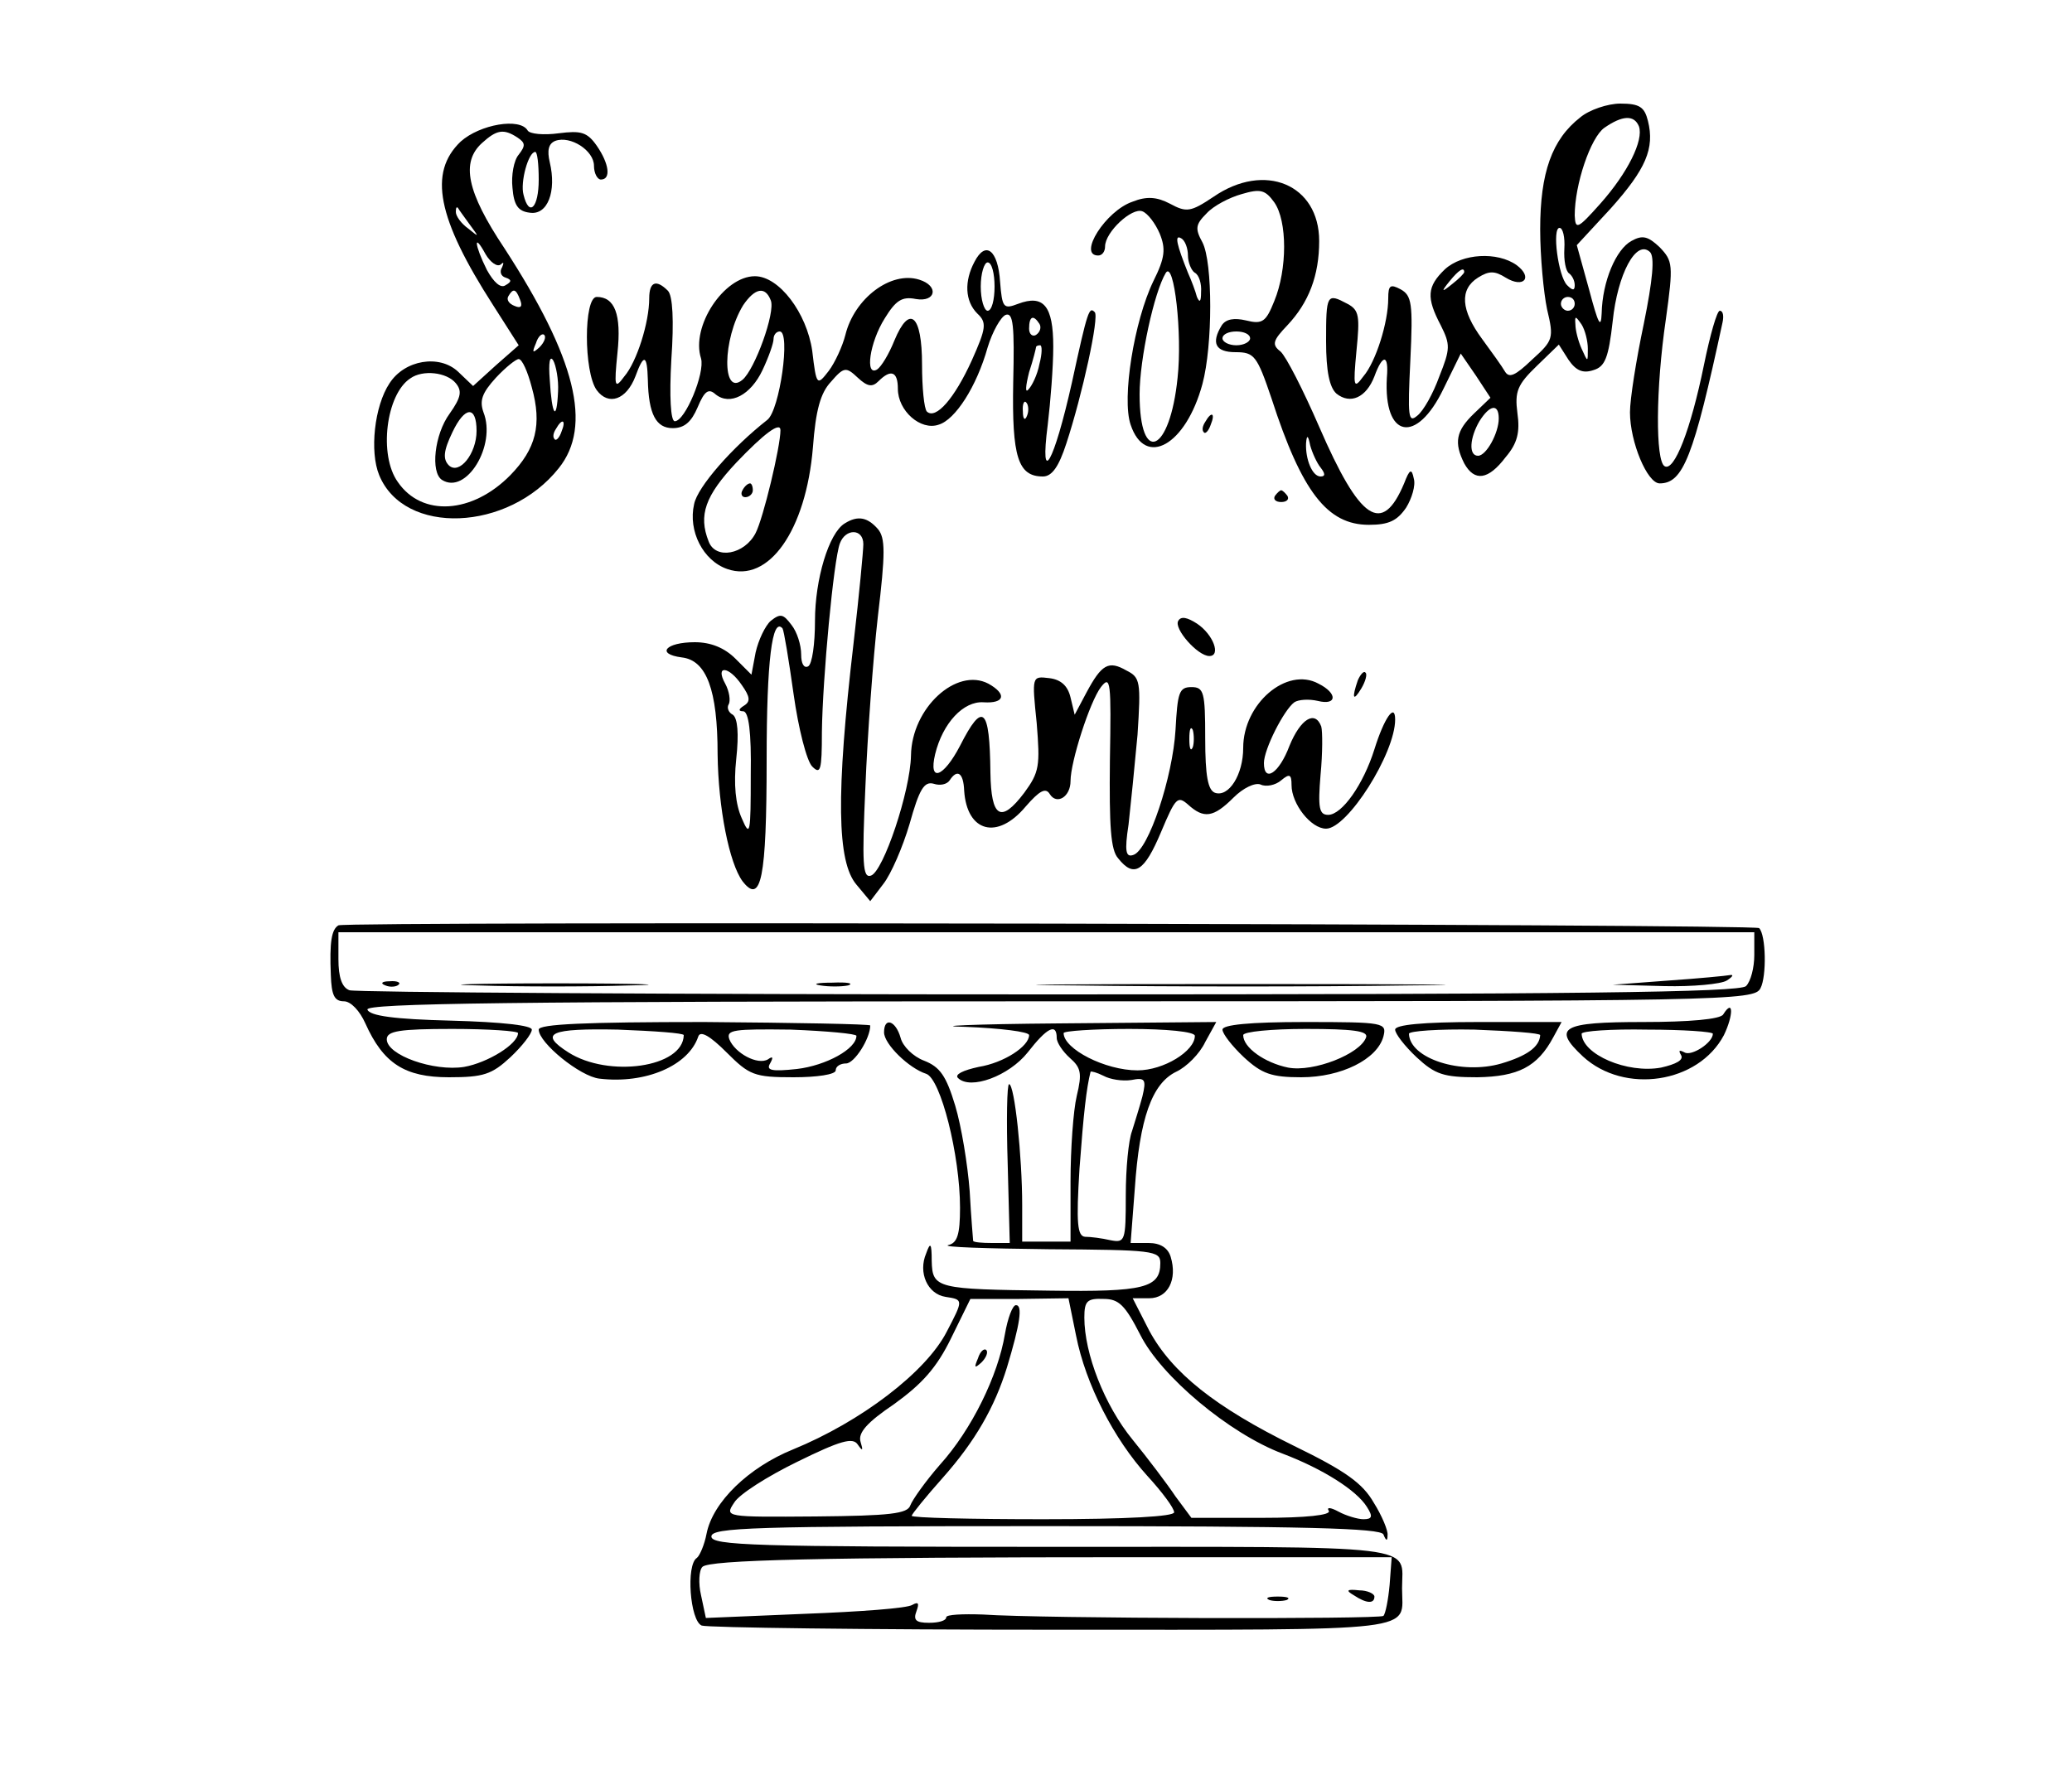
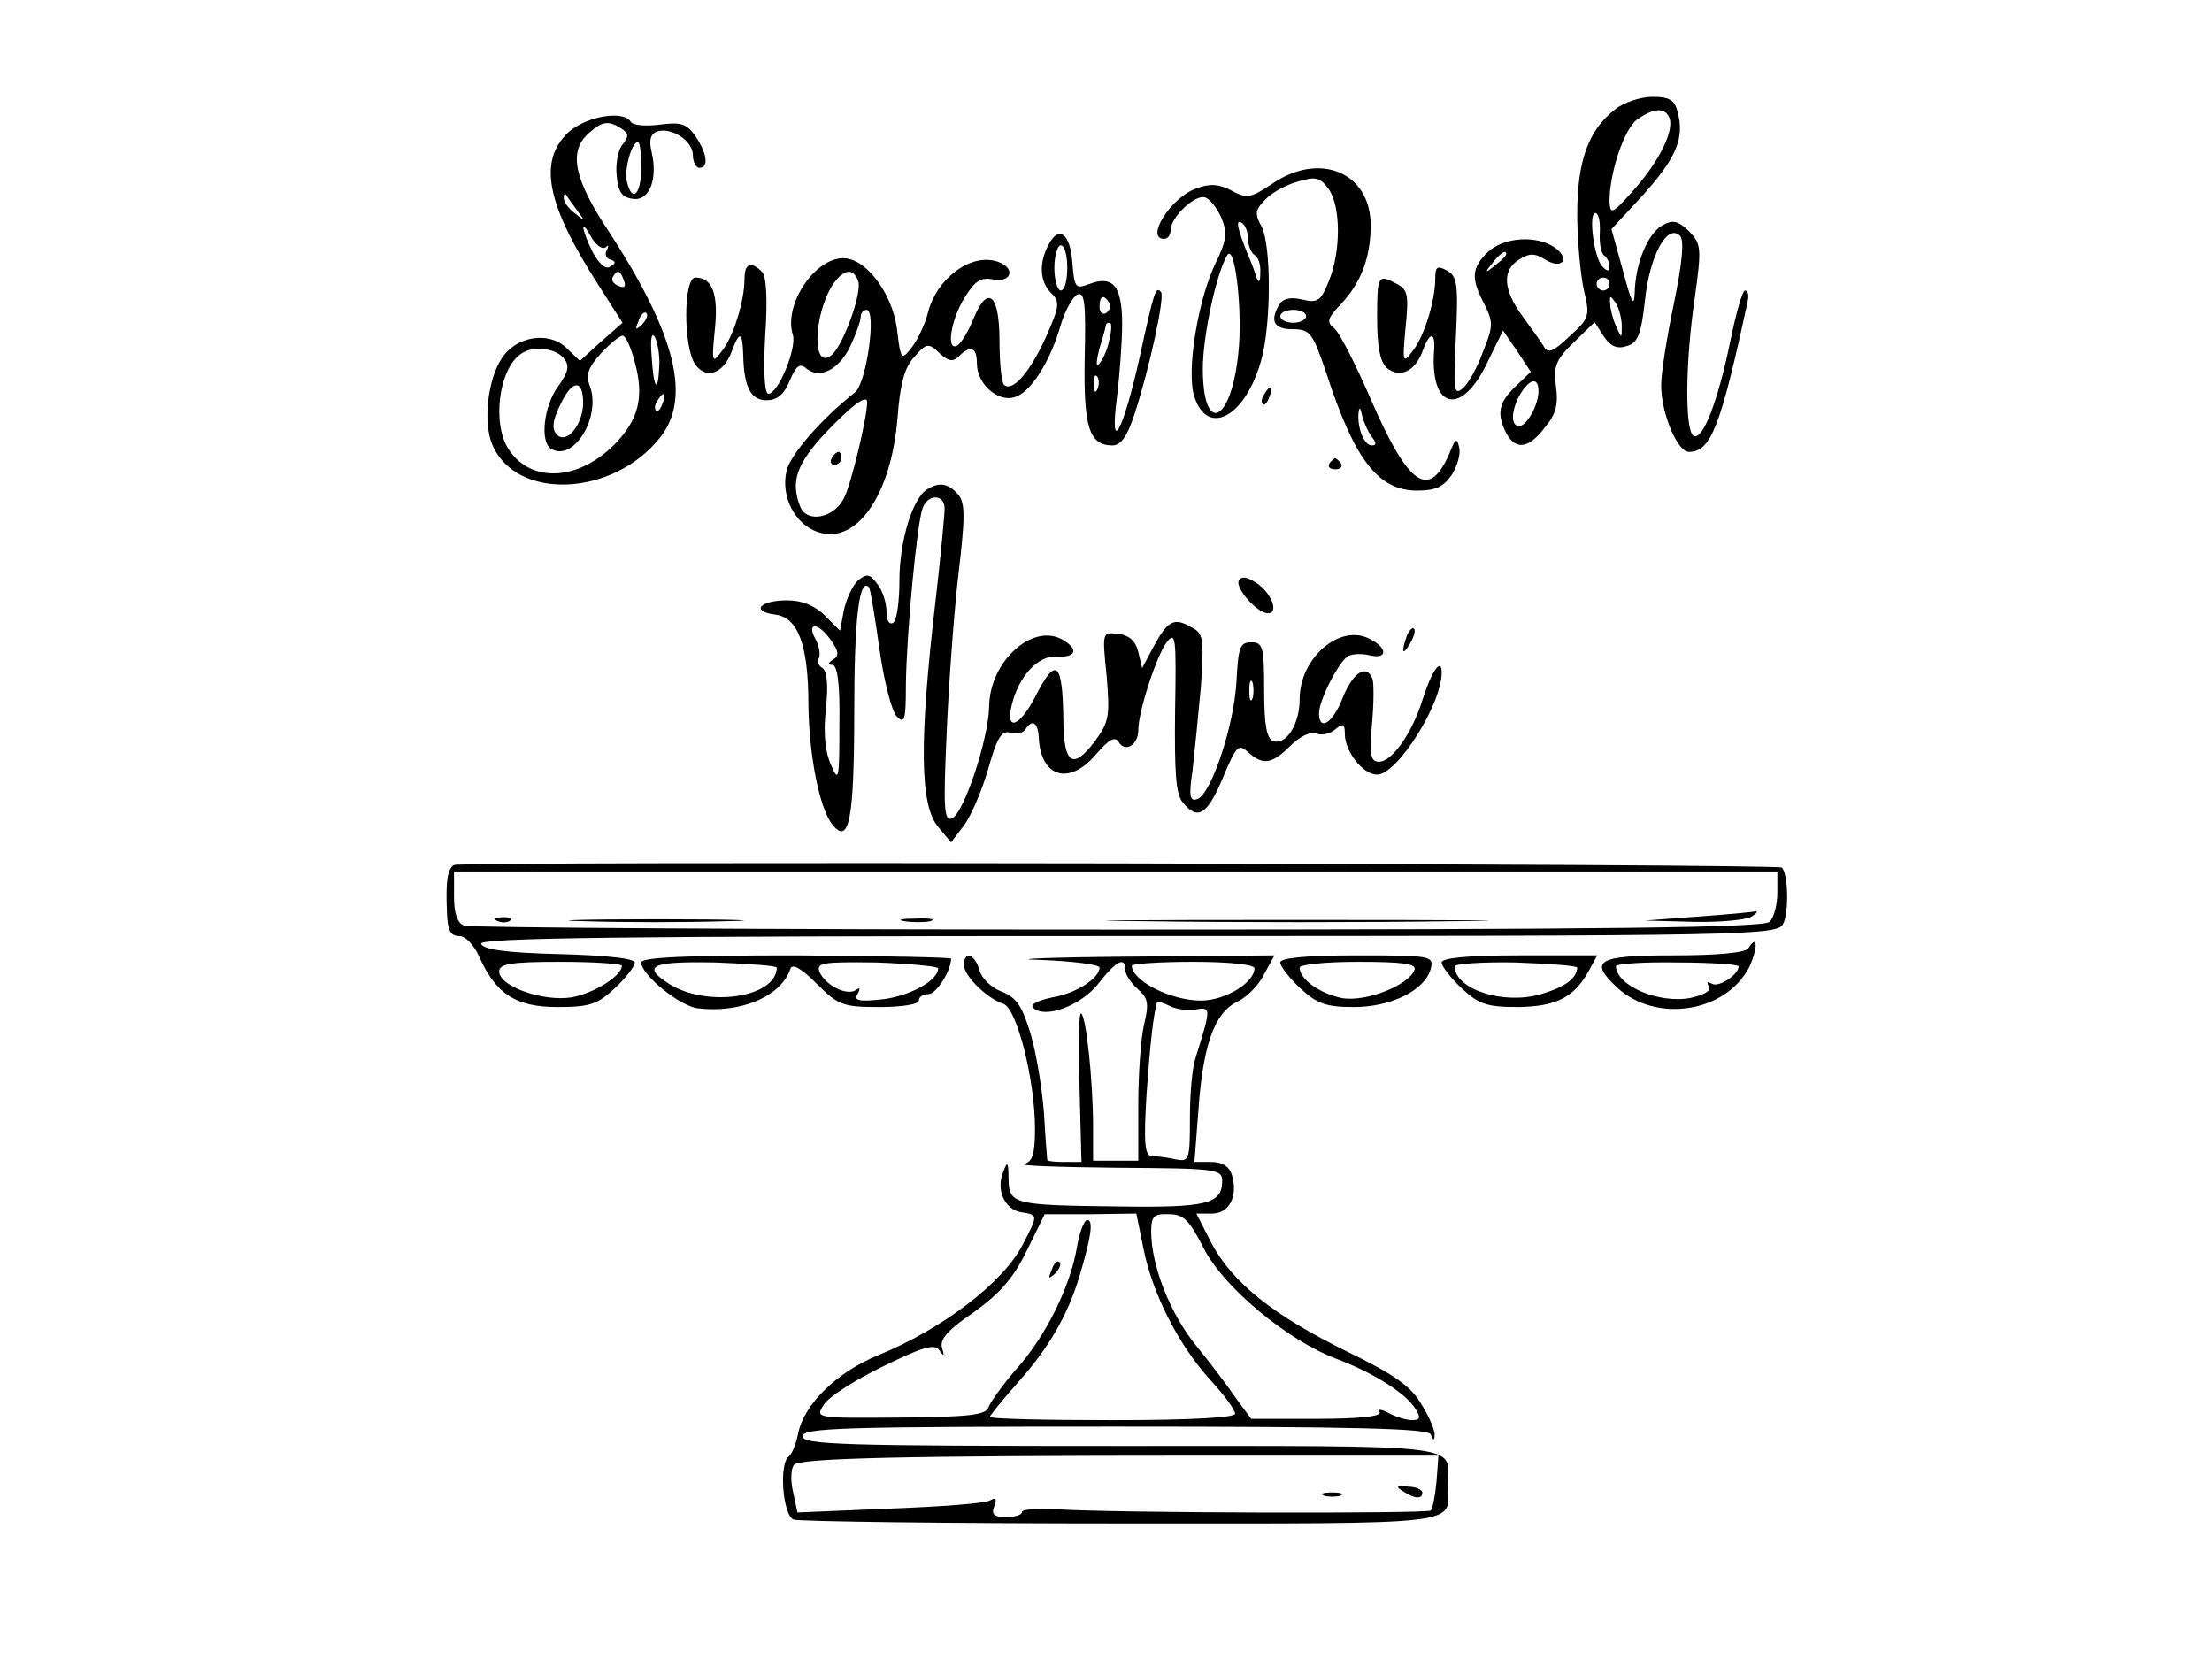
- <svg xmlns="http://www.w3.org/2000/svg" version="1.0" width="300pt" height="257pt" viewBox="0 0 300 257" preserveAspectRatio="xMidYMid meet">
+ <svg xmlns="http://www.w3.org/2000/svg" version="1.0" width="200pt" height="150pt" viewBox="0 0 300 257" preserveAspectRatio="xMidYMid meet">
  <g transform="translate(0,257) scale(0.1,-0.1)" fill="#000000" stroke="none">
    <path d="M2288 2400 c-41 -32 -58 -80 -58 -162 0 -40 5 -92 10 -116 10 -42 9 -45 -22 -73 -24 -23 -33 -27 -39 -17 -4 7 -19 28 -33 47 -31 42 -33 72 -6 89 16 10 24 10 40 0 26 -16 40 0 16 18 -28 20 -79 17 -104 -6 -26 -25 -27 -41 -6 -81 14 -28 14 -34 -2 -74 -9 -25 -23 -50 -32 -57 -13 -11 -14 -2 -10 80 4 83 2 94 -14 103 -15 8 -18 6 -18 -13 0 -35 -18 -92 -36 -113 -14 -19 -15 -16 -10 37 5 50 4 59 -13 68 -30 16 -31 14 -31 -54 0 -44 5 -67 15 -76 20 -16 43 -6 55 25 12 33 21 32 18 -2 -5 -88 43 -97 82 -16 l25 51 22 -32 21 -32 -24 -23 c-26 -25 -29 -42 -14 -72 15 -27 35 -24 60 9 17 20 21 36 17 64 -4 31 0 41 28 68 l32 31 14 -22 c11 -16 21 -20 36 -15 17 5 22 18 28 71 7 68 34 119 54 100 7 -7 4 -40 -9 -104 -11 -52 -20 -109 -20 -128 0 -43 25 -103 43 -103 34 0 49 38 91 233 2 9 1 17 -4 17 -4 0 -14 -35 -23 -79 -19 -93 -43 -155 -57 -146 -13 8 -13 111 2 213 11 79 10 84 -9 104 -17 16 -25 18 -41 9 -22 -12 -42 -58 -43 -105 -1 -23 -5 -15 -18 34 l-18 65 49 53 c51 57 64 87 54 127 -5 20 -12 25 -40 25 -18 0 -45 -9 -58 -20z m85 -13 c7 -20 -16 -67 -56 -112 -33 -37 -36 -38 -37 -17 0 45 23 113 43 127 26 18 43 19 50 2z m-108 -177 c-1 -17 2 -33 7 -36 4 -3 8 -10 8 -17 0 -8 -3 -8 -11 0 -13 13 -22 83 -11 83 5 0 8 -14 7 -30z m-145 -34 c0 -2 -8 -10 -17 -17 -16 -13 -17 -12 -4 4 13 16 21 21 21 13z m160 -46 c0 -5 -4 -10 -10 -10 -5 0 -10 5 -10 10 0 6 5 10 10 10 6 0 10 -4 10 -10z m19 -65 c0 -20 0 -20 -9 0 -5 11 -9 27 -9 35 -1 13 0 13 9 0 5 -8 9 -24 9 -35z m-129 -101 c0 -21 -18 -54 -30 -54 -14 0 -12 26 2 50 15 24 28 26 28 4z" />
    <path d="M667 2365 c-47 -45 -34 -111 47 -237 l37 -58 -33 -29 -33 -30 -22 21 c-27 25 -77 17 -99 -17 -22 -33 -29 -99 -15 -133 36 -88 187 -82 260 10 49 61 25 159 -79 319 -54 81 -63 124 -32 152 21 19 31 21 51 8 12 -8 12 -12 2 -25 -7 -8 -11 -30 -9 -48 2 -25 8 -34 25 -36 26 -4 39 31 29 73 -4 17 -2 27 8 31 22 8 56 -14 56 -36 0 -11 5 -20 10 -20 15 0 12 23 -6 49 -14 20 -23 22 -55 18 -22 -3 -42 -1 -45 4 -11 19 -69 9 -97 -16z m113 -55 c0 -41 -14 -55 -22 -22 -5 18 7 62 17 62 3 0 5 -18 5 -40z m-100 -65 c14 -19 14 -19 -2 -6 -10 7 -18 18 -18 24 0 6 1 8 3 6 1 -2 9 -13 17 -24z m45 -58 c4 4 5 3 2 -4 -4 -6 -2 -13 5 -15 9 -3 9 -6 0 -11 -7 -5 -17 4 -27 22 -18 36 -20 56 -2 23 7 -12 17 -19 22 -15z m28 -51 c4 -10 1 -13 -8 -9 -8 3 -12 9 -9 14 7 12 11 11 17 -5z m28 -69 c-10 -9 -11 -8 -5 6 3 10 9 15 12 12 3 -3 0 -11 -7 -18z m27 -64 c-2 -45 -9 -35 -12 17 -2 25 0 36 5 28 4 -7 8 -28 7 -45z m-38 6 c15 -54 6 -89 -31 -127 -55 -56 -128 -61 -163 -10 -28 39 -17 127 18 150 18 13 53 9 66 -7 9 -11 8 -20 -9 -44 -22 -30 -28 -85 -11 -96 35 -22 79 50 60 98 -6 17 -2 28 18 50 14 15 29 27 33 27 5 0 13 -18 19 -41z m-80 -63 c0 -33 -25 -64 -40 -50 -9 9 -8 21 5 48 18 38 35 39 35 2z m123 -1 c-3 -9 -8 -14 -10 -11 -3 3 -2 9 2 15 9 16 15 13 8 -4z" />
    <path d="M1757 2285 c-33 -22 -39 -23 -63 -10 -19 10 -34 11 -54 3 -39 -13 -80 -78 -50 -78 6 0 10 6 10 13 0 21 39 57 54 51 8 -3 19 -18 25 -32 9 -22 8 -35 -9 -69 -28 -58 -46 -170 -33 -208 21 -63 80 -30 104 59 15 56 15 176 0 205 -11 20 -10 26 6 42 10 11 33 23 51 28 27 8 34 6 47 -12 19 -27 19 -97 0 -143 -12 -30 -17 -34 -41 -28 -17 4 -29 2 -35 -7 -16 -26 -9 -39 20 -39 27 0 31 -5 52 -67 44 -136 81 -183 141 -183 29 0 41 6 54 25 8 13 14 32 11 42 -3 15 -6 14 -14 -7 -32 -76 -64 -54 -123 82 -23 53 -48 102 -56 109 -13 10 -11 16 10 38 31 33 46 72 46 122 0 82 -79 115 -153 64z m-37 -85 c0 -10 5 -22 10 -25 6 -3 10 -16 9 -28 0 -14 -2 -16 -6 -7 -2 8 -8 24 -13 35 -16 40 -20 56 -10 50 6 -3 10 -15 10 -25z m-15 -177 c-11 -109 -55 -128 -55 -24 0 51 21 148 38 176 12 18 24 -89 17 -152z m105 57 c0 -5 -9 -10 -20 -10 -11 0 -20 5 -20 10 0 6 9 10 20 10 11 0 20 -4 20 -10z m102 -187 c7 -9 7 -13 0 -13 -12 0 -22 25 -21 48 1 13 3 12 6 -3 3 -11 10 -26 15 -32z" />
    <path d="M1411 2191 c-15 -28 -14 -57 4 -75 14 -13 13 -21 -8 -68 -25 -55 -52 -86 -65 -74 -4 4 -7 35 -7 68 0 72 -18 88 -40 35 -8 -20 -19 -38 -25 -42 -18 -11 -11 39 11 74 16 26 25 32 45 28 29 -5 34 19 5 28 -41 13 -94 -27 -107 -80 -4 -16 -15 -40 -24 -52 -17 -22 -18 -22 -24 29 -8 55 -48 108 -83 108 -45 0 -93 -73 -78 -119 6 -21 -23 -91 -38 -91 -6 0 -8 36 -5 89 4 57 2 93 -5 100 -17 17 -27 13 -27 -11 0 -35 -18 -92 -36 -113 -14 -19 -15 -16 -10 34 6 56 -4 81 -30 81 -19 0 -19 -109 0 -135 17 -23 43 -14 56 20 12 33 17 32 18 -5 1 -50 12 -70 36 -70 17 0 27 9 36 30 10 24 16 28 26 19 21 -17 51 -1 68 35 9 19 16 39 16 45 0 6 4 11 9 11 16 0 0 -114 -18 -128 -51 -40 -101 -97 -106 -122 -9 -39 13 -82 48 -94 60 -21 114 56 124 176 4 54 11 79 26 95 19 22 22 22 39 6 14 -13 21 -14 30 -5 18 18 28 14 28 -11 0 -32 33 -61 59 -52 24 7 55 55 71 112 7 23 19 44 26 47 11 4 13 -15 11 -98 -2 -108 7 -136 43 -136 13 0 23 14 34 48 23 70 48 184 41 190 -8 8 -10 4 -33 -102 -26 -116 -47 -154 -35 -61 4 33 8 84 8 113 0 59 -14 76 -51 62 -21 -8 -23 -6 -26 32 -3 46 -21 60 -37 29z m29 -36 c0 -19 -4 -35 -10 -35 -5 0 -10 16 -10 35 0 19 5 35 10 35 6 0 10 -16 10 -35z m-324 -20 c7 -17 -23 -100 -41 -115 -30 -25 -29 59 1 108 17 25 32 28 40 7z m389 -34 c3 -5 1 -12 -5 -16 -5 -3 -10 1 -10 9 0 18 6 21 15 7z m0 -58 c-3 -16 -11 -32 -16 -37 -5 -6 -4 5 1 25 6 18 10 35 10 36 0 2 3 3 6 3 3 0 3 -12 -1 -27z m-18 -75 c-3 -8 -6 -5 -6 6 -1 11 2 17 5 13 3 -3 4 -12 1 -19z m-357 -21 c0 -24 -25 -128 -36 -149 -16 -31 -58 -39 -68 -12 -15 38 -5 66 40 114 40 42 64 60 64 47z" />
    <path d="M1075 1860 c-3 -5 -1 -10 4 -10 6 0 11 5 11 10 0 6 -2 10 -4 10 -3 0 -8 -4 -11 -10z" />
    <path d="M1745 1959 c-4 -6 -5 -12 -2 -15 2 -3 7 2 10 11 7 17 1 20 -8 4z" />
    <path d="M1846 1852 c-3 -5 1 -9 9 -9 8 0 12 4 9 9 -3 4 -7 8 -9 8 -2 0 -6 -4 -9 -8z" />
    <path d="M1223 1812 c-23 -14 -43 -81 -43 -141 0 -33 -4 -63 -10 -66 -6 -3 -10 4 -10 17 0 14 -6 33 -14 43 -12 16 -16 17 -30 6 -8 -7 -18 -28 -22 -46 l-6 -32 -23 23 c-16 16 -36 24 -59 24 -42 0 -57 -17 -19 -22 36 -4 52 -47 52 -140 1 -79 17 -158 36 -184 27 -35 35 4 35 176 0 143 8 207 23 190 2 -3 9 -45 16 -95 7 -50 19 -97 27 -105 12 -12 14 -6 14 50 1 78 17 249 26 273 8 22 34 22 34 -1 0 -9 -6 -73 -14 -142 -26 -222 -24 -318 4 -351 l20 -24 19 25 c11 14 28 53 38 87 14 50 21 62 35 58 9 -3 19 -1 23 5 11 17 20 11 21 -15 4 -60 48 -72 89 -23 20 23 29 28 35 18 10 -16 30 -4 30 19 0 28 28 115 44 136 14 18 15 8 13 -106 -1 -95 1 -130 12 -142 23 -29 38 -19 62 38 21 50 24 53 39 40 23 -21 37 -19 66 10 14 14 31 22 39 19 8 -4 22 -1 30 6 12 10 15 9 15 -7 0 -27 28 -63 50 -63 31 0 100 109 100 158 0 25 -16 2 -30 -43 -16 -51 -47 -95 -67 -95 -13 0 -15 10 -11 58 3 31 3 63 1 70 -9 24 -30 11 -46 -28 -15 -40 -37 -54 -37 -25 0 20 29 77 44 88 6 4 21 5 34 2 28 -7 29 11 1 25 -46 25 -109 -29 -109 -93 0 -39 -21 -72 -41 -65 -10 4 -14 24 -14 79 0 67 -2 74 -20 74 -18 0 -20 -8 -23 -62 -4 -68 -39 -174 -61 -181 -11 -4 -13 5 -7 44 3 27 9 86 13 130 5 77 4 83 -16 93 -26 15 -36 9 -58 -32 l-17 -32 -6 25 c-4 17 -14 26 -31 28 -25 3 -25 3 -18 -65 5 -62 4 -71 -18 -101 -34 -45 -48 -36 -49 29 -1 95 -11 104 -44 39 -24 -46 -46 -54 -36 -12 11 45 41 77 70 75 31 -2 34 12 7 27 -46 24 -111 -35 -112 -104 -1 -52 -40 -168 -58 -174 -12 -4 -13 17 -8 129 3 74 11 184 18 246 11 92 11 114 0 127 -15 17 -29 20 -48 8z m-149 -234 c12 -17 13 -24 3 -30 -8 -5 -8 -8 -1 -8 8 0 12 -30 11 -92 0 -86 -1 -91 -13 -63 -9 20 -12 49 -8 86 4 37 2 59 -5 64 -6 3 -9 10 -6 15 3 5 1 19 -5 30 -15 27 5 26 24 -2z m653 -90 c-3 -7 -5 -2 -5 12 0 14 2 19 5 13 2 -7 2 -19 0 -25z" />
    <path d="M1706 1671 c-7 -11 28 -51 45 -51 17 0 6 31 -18 47 -14 9 -23 11 -27 4z" />
    <path d="M1966 1585 c-9 -26 -7 -32 5 -12 6 10 9 21 6 23 -2 3 -7 -2 -11 -11z" />
    <path d="M490 1230 c-10 -6 -13 -24 -11 -72 1 -29 5 -38 19 -38 10 0 23 -14 31 -32 26 -58 57 -78 121 -78 50 0 62 4 89 29 17 16 31 34 31 40 0 6 -42 11 -117 13 -82 2 -118 7 -121 16 -3 9 202 12 1002 12 973 0 1006 1 1015 19 9 17 8 77 -2 87 -5 6 -2048 10 -2057 4z m2050 -43 c0 -18 -5 -38 -12 -45 -9 -9 -247 -12 -1009 -12 -549 0 -1004 3 -1013 6 -11 4 -16 19 -16 45 l0 39 1025 0 1025 0 0 -33z m-1790 -113 c0 -16 -44 -43 -78 -49 -44 -7 -112 17 -112 40 0 12 18 15 95 15 52 0 95 -3 95 -6z" />
    <path d="M2415 1150 l-80 -6 75 -2 c41 -1 82 3 90 8 8 5 11 9 5 8 -5 -1 -46 -5 -90 -8z" />
    <path d="M558 1143 c7 -3 16 -2 19 1 4 3 -2 6 -13 5 -11 0 -14 -3 -6 -6z" />
    <path d="M692 1143 c59 -2 158 -2 220 0 62 1 14 3 -107 3 -121 0 -172 -2 -113 -3z" />
    <path d="M1188 1143 c12 -2 30 -2 40 0 9 3 -1 5 -23 4 -22 0 -30 -2 -17 -4z" />
    <path d="M1558 1143 c134 -2 350 -2 480 0 130 1 21 2 -243 2 -264 0 -371 -1 -237 -2z" />
    <path d="M2495 1101 c-4 -7 -49 -11 -116 -11 -118 0 -132 -8 -87 -50 60 -55 167 -39 204 31 14 29 14 54 -1 30z m-15 -28 c0 -13 -31 -33 -41 -27 -8 4 -9 3 -5 -4 4 -7 -7 -13 -29 -18 -49 -9 -114 19 -115 49 0 4 43 7 95 6 52 0 95 -3 95 -6z" />
    <path d="M780 1079 c0 -19 60 -68 88 -71 67 -8 129 19 143 61 3 9 17 1 41 -23 33 -33 40 -36 97 -36 34 0 61 4 61 10 0 6 7 10 15 10 12 0 35 36 35 55 0 2 -108 4 -240 5 -172 0 -240 -3 -240 -11z m210 -8 c-1 -47 -109 -62 -167 -25 -44 28 -26 35 72 33 52 -2 95 -5 95 -8z m250 -1 c0 -19 -44 -43 -86 -48 -37 -4 -45 -2 -39 8 5 9 4 11 -3 6 -15 -9 -48 9 -56 29 -5 14 7 15 89 14 52 -2 95 -6 95 -9z" />
    <path d="M1280 1075 c0 -17 36 -52 61 -60 21 -7 49 -118 49 -194 0 -39 -4 -51 -17 -54 -10 -3 55 -5 145 -6 151 -1 162 -2 162 -20 0 -36 -23 -42 -160 -40 -164 2 -170 3 -171 43 0 26 -2 28 -8 11 -12 -28 2 -59 28 -63 26 -4 26 -4 2 -50 -30 -59 -125 -131 -223 -171 -64 -26 -116 -76 -125 -122 -3 -16 -10 -32 -14 -35 -16 -10 -10 -91 7 -98 9 -3 238 -6 509 -6 542 0 505 -4 505 60 0 64 37 60 -506 60 -432 0 -494 2 -494 15 0 13 60 15 484 15 378 0 485 -3 489 -12 4 -10 6 -10 6 -1 1 6 -8 28 -20 47 -16 28 -41 46 -115 82 -114 56 -177 106 -210 167 l-24 47 24 0 c27 0 41 27 31 60 -4 13 -15 20 -32 20 l-26 0 6 78 c7 103 25 153 60 170 15 7 34 26 42 43 l16 29 -228 -2 c-126 -1 -186 -4 -135 -5 50 -2 92 -7 92 -12 0 -16 -36 -40 -73 -46 -23 -5 -35 -11 -30 -16 18 -18 74 3 101 37 28 36 42 43 42 21 0 -7 9 -20 19 -29 16 -14 18 -22 10 -55 -5 -21 -9 -77 -9 -124 l0 -87 -35 0 -35 0 0 53 c0 70 -11 175 -19 175 -3 0 -4 -52 -2 -115 l3 -115 -26 0 c-14 0 -26 1 -27 3 0 1 -3 34 -5 72 -3 39 -12 94 -21 124 -13 43 -22 56 -45 65 -16 6 -31 21 -34 33 -7 25 -24 31 -24 8z m450 -5 c0 -22 -45 -50 -83 -50 -47 0 -107 31 -107 54 0 3 43 6 95 6 54 0 95 -4 95 -10z m-92 -64 c20 4 22 1 16 -24 -4 -15 -11 -37 -15 -50 -5 -13 -9 -54 -9 -93 0 -66 -1 -69 -22 -65 -13 3 -29 5 -37 5 -11 1 -13 19 -8 99 6 81 10 116 16 140 1 1 9 -1 19 -6 9 -5 27 -8 40 -6z m-80 -370 c14 -71 55 -150 103 -203 22 -24 39 -47 39 -53 0 -6 -67 -10 -190 -10 -104 0 -190 2 -190 5 0 2 20 27 45 55 47 53 75 102 93 160 19 63 23 90 13 90 -5 0 -12 -19 -16 -42 -10 -60 -48 -138 -94 -189 -21 -24 -40 -51 -43 -59 -4 -12 -29 -15 -137 -16 -131 -1 -132 -1 -118 20 7 12 48 38 91 59 63 31 81 36 88 25 7 -10 8 -9 4 4 -4 13 9 28 49 55 40 29 61 52 82 95 l28 57 71 0 71 1 11 -54z m93 1 c30 -60 129 -143 206 -172 58 -22 107 -53 122 -77 9 -14 8 -18 -5 -18 -8 0 -25 5 -36 11 -11 6 -18 7 -14 1 3 -6 -32 -10 -97 -10 l-102 0 -23 31 c-12 18 -40 55 -62 82 -41 50 -70 125 -70 177 0 24 4 28 28 27 22 0 31 -9 53 -52z m361 -362 c-2 -22 -6 -42 -9 -45 -5 -5 -494 -4 -580 2 -29 1 -53 0 -53 -4 0 -5 -11 -8 -25 -8 -19 0 -23 4 -18 17 4 11 3 14 -6 9 -7 -5 -77 -10 -156 -13 l-143 -6 -7 33 c-4 17 -3 36 2 41 10 10 166 14 633 14 l365 0 -3 -40z" />
    <path d="M1416 603 c-6 -14 -5 -15 5 -6 7 7 10 15 7 18 -3 3 -9 -2 -12 -12z" />
    <path d="M1960 260 c18 -12 30 -13 30 -2 0 4 -10 9 -22 9 -18 2 -20 0 -8 -7z" />
    <path d="M1838 253 c6 -2 18 -2 25 0 6 3 1 5 -13 5 -14 0 -19 -2 -12 -5z" />
    <path d="M1770 1079 c0 -6 14 -24 31 -40 26 -24 40 -29 83 -29 58 0 110 26 119 59 5 20 2 21 -114 21 -80 0 -119 -4 -119 -11z m208 -11 c-8 -24 -76 -51 -113 -44 -34 7 -65 29 -65 47 0 5 41 9 91 9 68 0 90 -3 87 -12z" />
    <path d="M2020 1079 c0 -6 14 -24 31 -40 27 -25 39 -29 88 -29 59 1 87 15 110 58 l12 22 -121 0 c-80 0 -120 -4 -120 -11z m210 -8 c-1 -17 -19 -30 -56 -41 -58 -17 -133 7 -134 43 0 4 43 7 95 6 52 -2 95 -5 95 -8z" />
  </g>
</svg>
